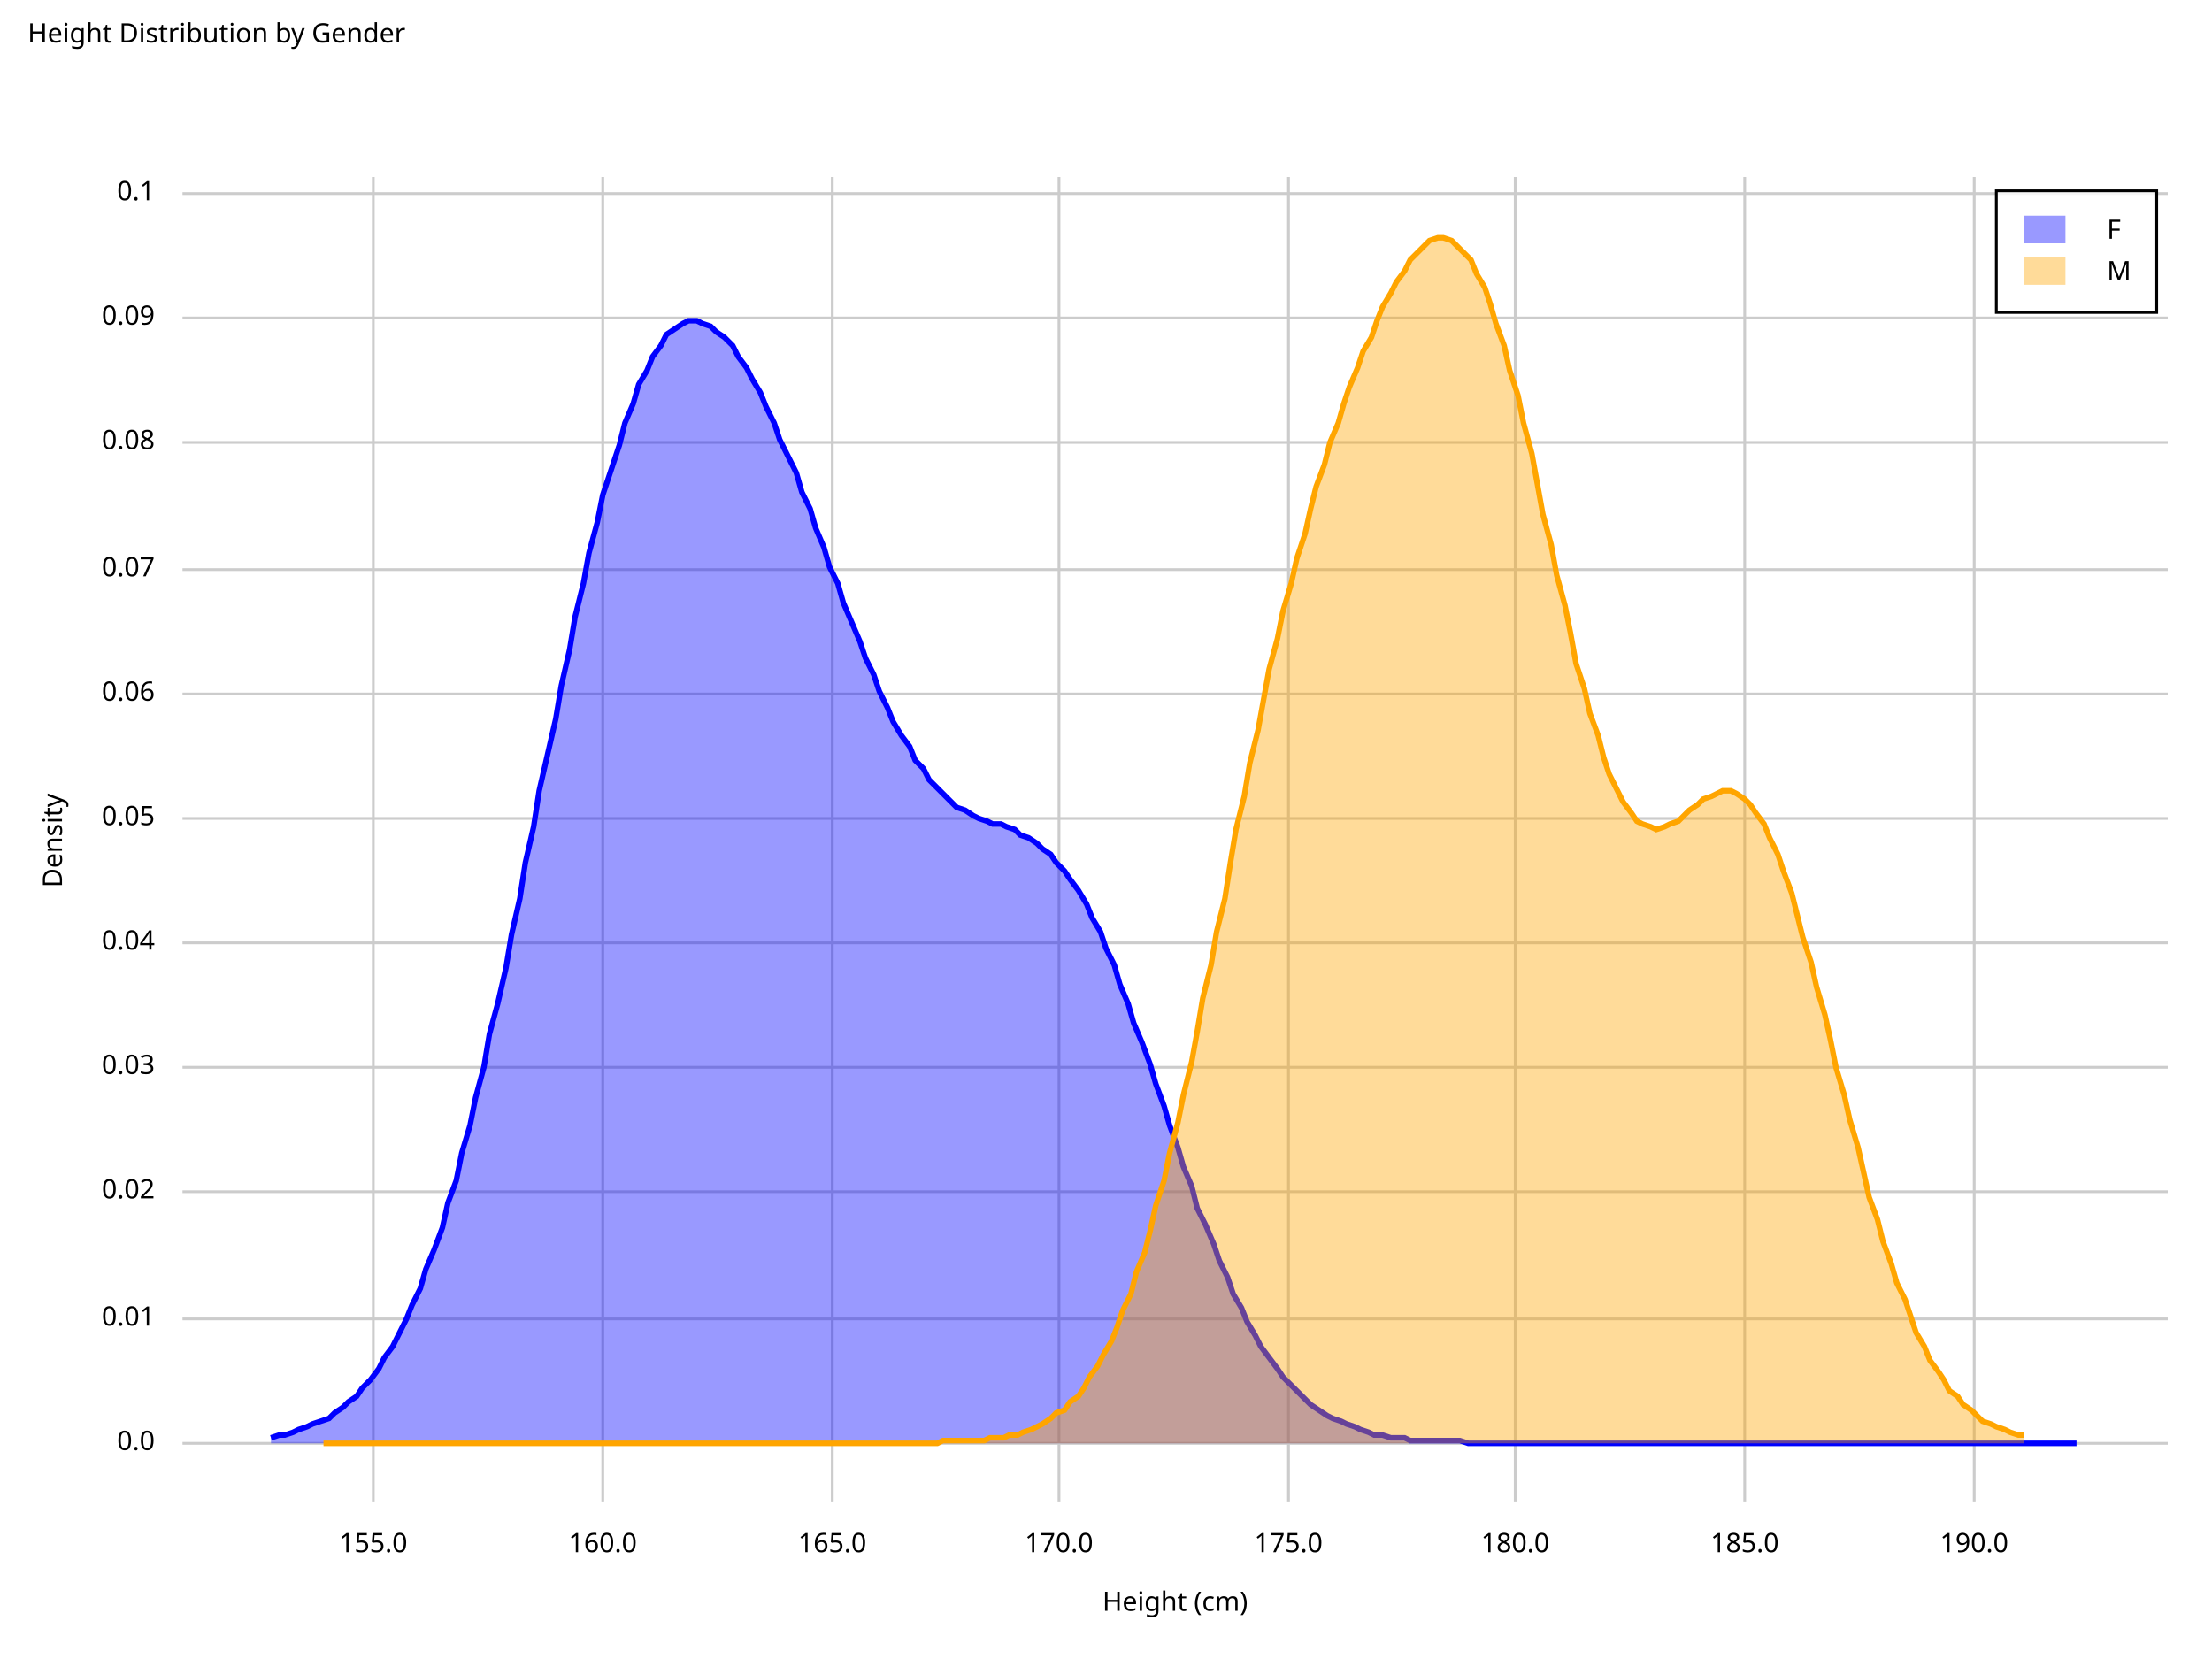
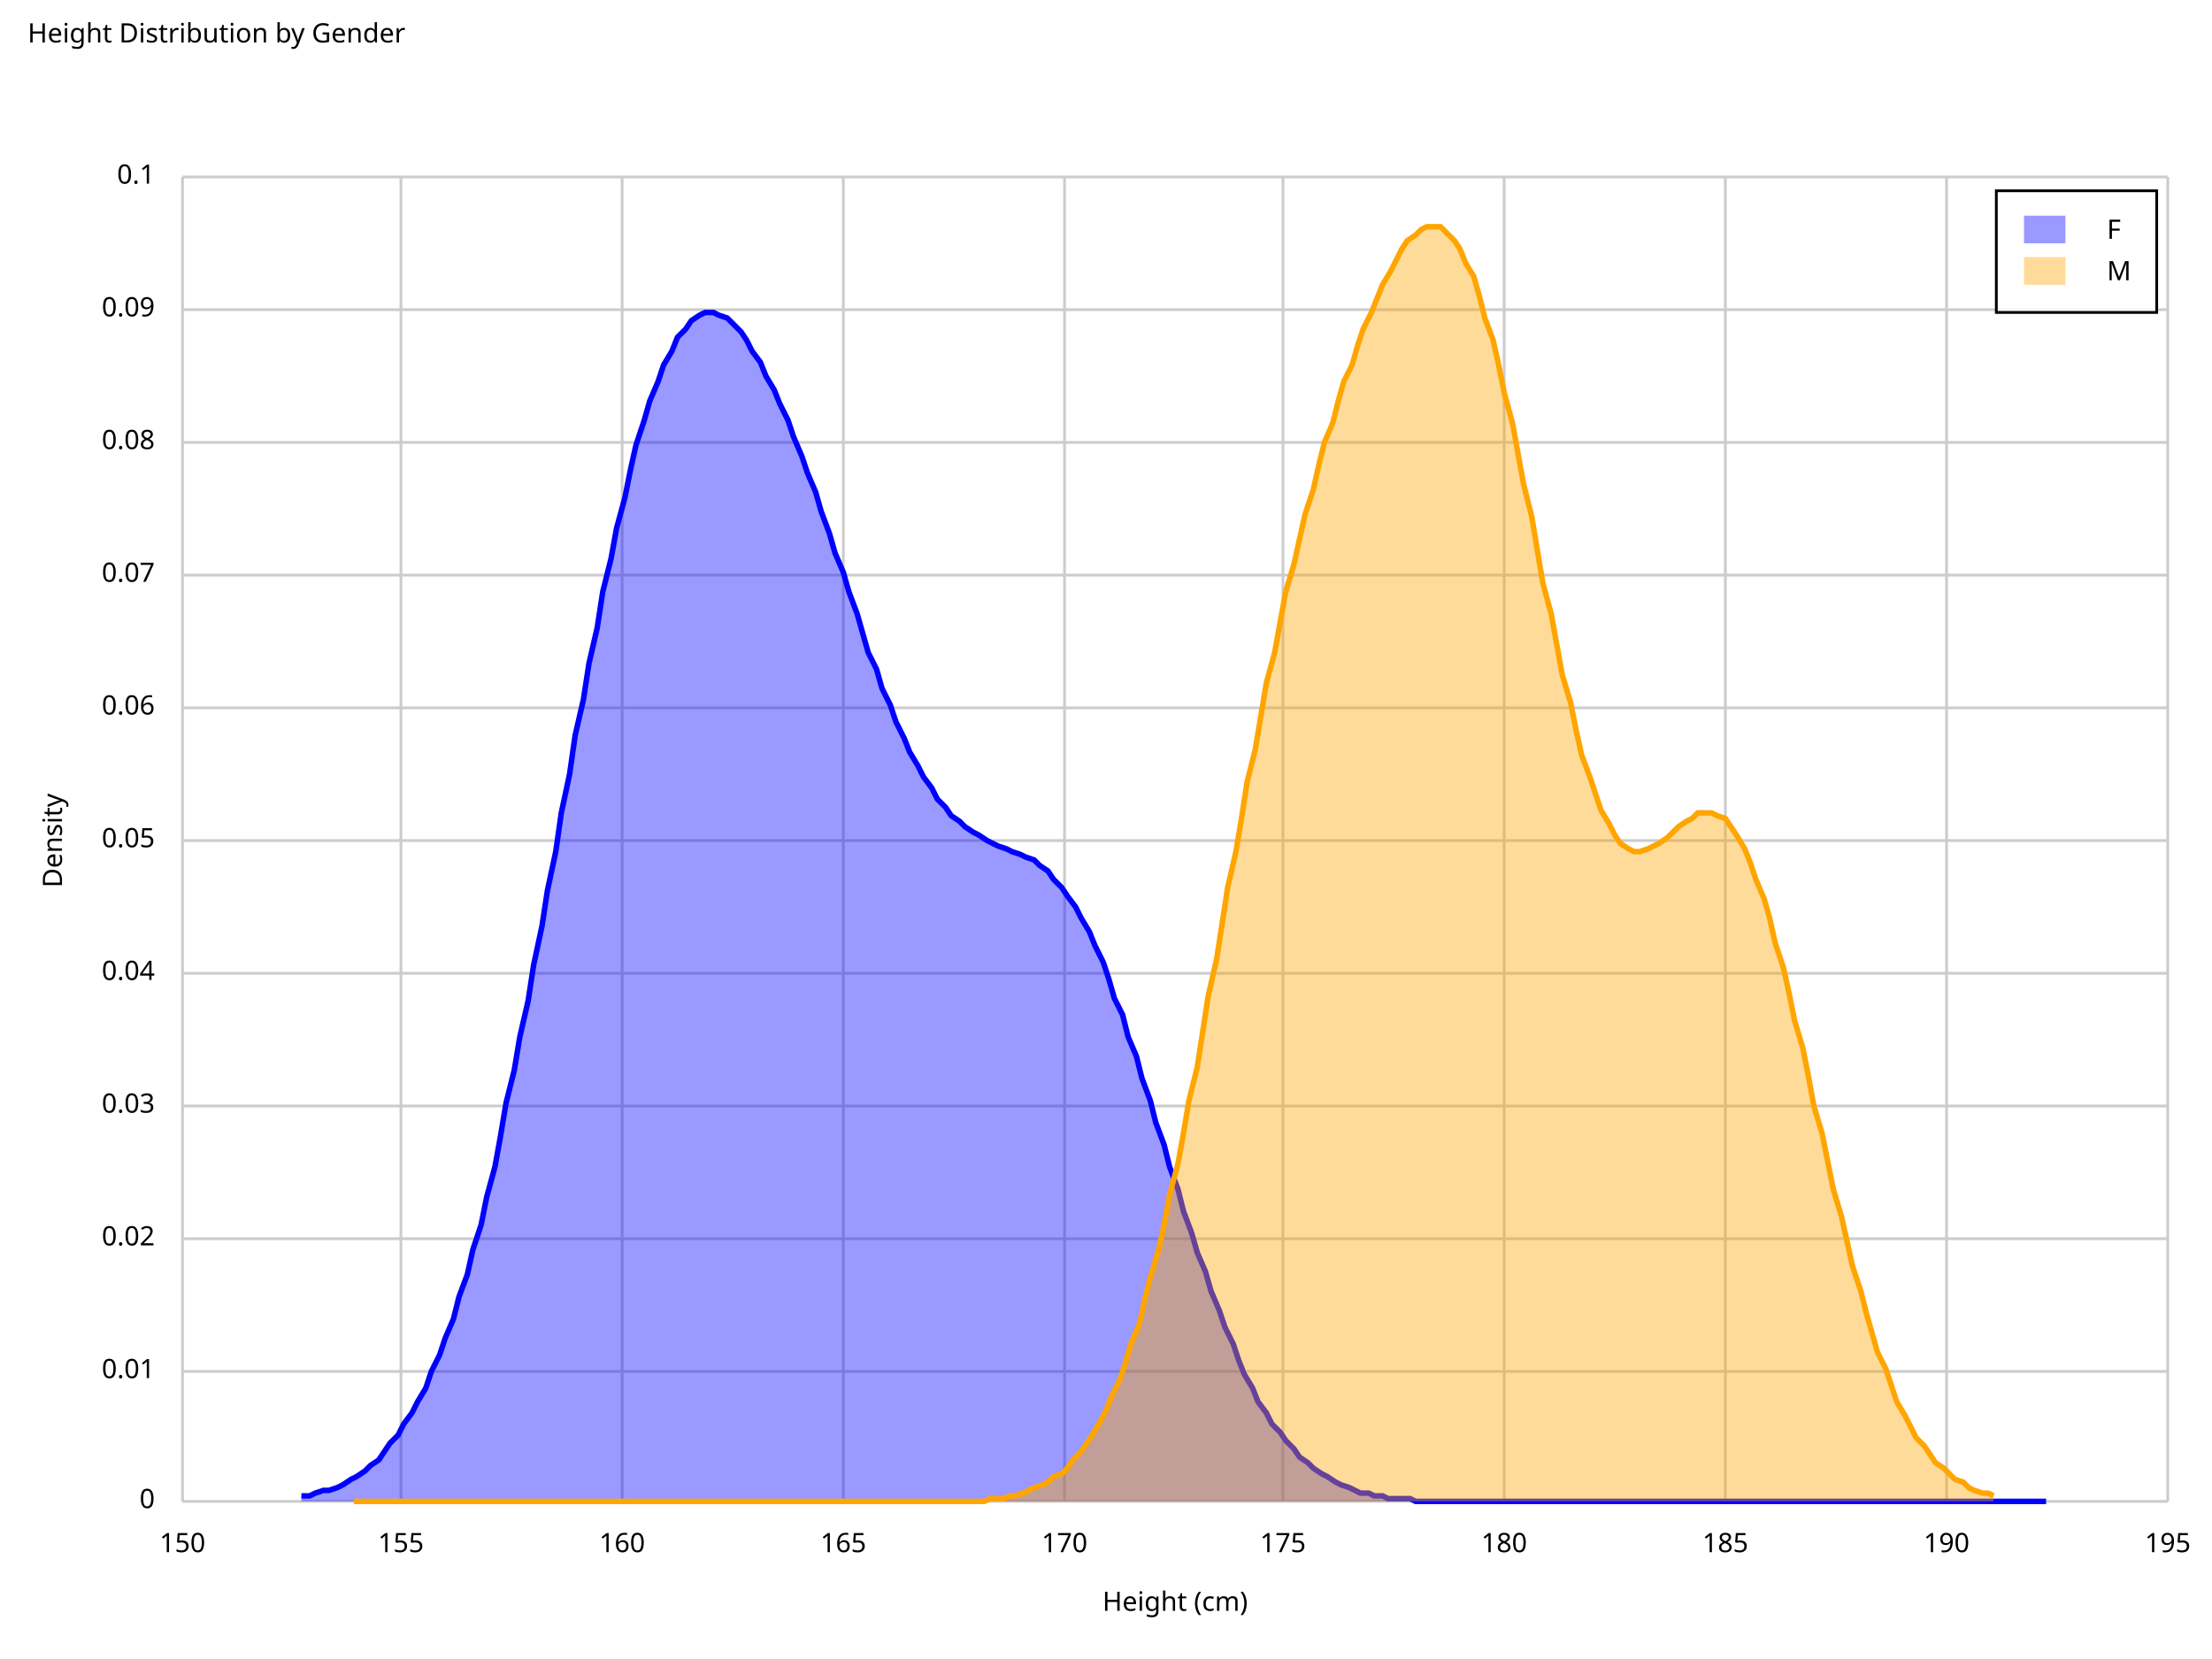
<svg xmlns="http://www.w3.org/2000/svg" width="800" height="600" viewBox="0 0 800 600">
  <rect x="0" y="0" width="800" height="600" opacity="1" fill="#FFFFFF" stroke="none" />
  <text x="10" y="8" dy="0.76em" text-anchor="start" font-family="sans-serif" font-size="9.677" opacity="1" fill="#000000">
Height Distribution by Gender
</text>
  <text x="400" y="47" dy="0.76em" text-anchor="middle" font-family="sans-serif" font-size="12.097" opacity="1" fill="#000000">

</text>
  <text x="425" y="585" dy="-0.5ex" text-anchor="middle" font-family="sans-serif" font-size="9.677" opacity="1" fill="#000000">
Height (cm)
</text>
-   <line opacity="1" stroke="#CCCCCC" stroke-width="1" x1="135" y1="543" x2="135" y2="64" />
-   <line opacity="1" stroke="#CCCCCC" stroke-width="1" x1="218" y1="543" x2="218" y2="64" />
-   <line opacity="1" stroke="#CCCCCC" stroke-width="1" x1="301" y1="543" x2="301" y2="64" />
-   <line opacity="1" stroke="#CCCCCC" stroke-width="1" x1="383" y1="543" x2="383" y2="64" />
-   <line opacity="1" stroke="#CCCCCC" stroke-width="1" x1="466" y1="543" x2="466" y2="64" />
-   <line opacity="1" stroke="#CCCCCC" stroke-width="1" x1="548" y1="543" x2="548" y2="64" />
-   <line opacity="1" stroke="#CCCCCC" stroke-width="1" x1="631" y1="543" x2="631" y2="64" />
-   <line opacity="1" stroke="#CCCCCC" stroke-width="1" x1="714" y1="543" x2="714" y2="64" />
-   <line opacity="1" stroke="#CCCCCC" stroke-width="1" x1="66" y1="522" x2="784" y2="522" />
-   <line opacity="1" stroke="#CCCCCC" stroke-width="1" x1="66" y1="477" x2="784" y2="477" />
-   <line opacity="1" stroke="#CCCCCC" stroke-width="1" x1="66" y1="431" x2="784" y2="431" />
-   <line opacity="1" stroke="#CCCCCC" stroke-width="1" x1="66" y1="386" x2="784" y2="386" />
-   <line opacity="1" stroke="#CCCCCC" stroke-width="1" x1="66" y1="341" x2="784" y2="341" />
-   <line opacity="1" stroke="#CCCCCC" stroke-width="1" x1="66" y1="296" x2="784" y2="296" />
-   <line opacity="1" stroke="#CCCCCC" stroke-width="1" x1="66" y1="251" x2="784" y2="251" />
-   <line opacity="1" stroke="#CCCCCC" stroke-width="1" x1="66" y1="206" x2="784" y2="206" />
+   <line opacity="1" stroke="#CCCCCC" stroke-width="1" x1="66" y1="543" x2="66" y2="64" />
+   <line opacity="1" stroke="#CCCCCC" stroke-width="1" x1="145" y1="543" x2="145" y2="64" />
+   <line opacity="1" stroke="#CCCCCC" stroke-width="1" x1="225" y1="543" x2="225" y2="64" />
+   <line opacity="1" stroke="#CCCCCC" stroke-width="1" x1="305" y1="543" x2="305" y2="64" />
+   <line opacity="1" stroke="#CCCCCC" stroke-width="1" x1="385" y1="543" x2="385" y2="64" />
+   <line opacity="1" stroke="#CCCCCC" stroke-width="1" x1="464" y1="543" x2="464" y2="64" />
+   <line opacity="1" stroke="#CCCCCC" stroke-width="1" x1="544" y1="543" x2="544" y2="64" />
+   <line opacity="1" stroke="#CCCCCC" stroke-width="1" x1="624" y1="543" x2="624" y2="64" />
+   <line opacity="1" stroke="#CCCCCC" stroke-width="1" x1="704" y1="543" x2="704" y2="64" />
+   <line opacity="1" stroke="#CCCCCC" stroke-width="1" x1="784" y1="543" x2="784" y2="64" />
+   <line opacity="1" stroke="#CCCCCC" stroke-width="1" x1="66" y1="543" x2="784" y2="543" />
+   <line opacity="1" stroke="#CCCCCC" stroke-width="1" x1="66" y1="496" x2="784" y2="496" />
+   <line opacity="1" stroke="#CCCCCC" stroke-width="1" x1="66" y1="448" x2="784" y2="448" />
+   <line opacity="1" stroke="#CCCCCC" stroke-width="1" x1="66" y1="400" x2="784" y2="400" />
+   <line opacity="1" stroke="#CCCCCC" stroke-width="1" x1="66" y1="352" x2="784" y2="352" />
+   <line opacity="1" stroke="#CCCCCC" stroke-width="1" x1="66" y1="304" x2="784" y2="304" />
+   <line opacity="1" stroke="#CCCCCC" stroke-width="1" x1="66" y1="256" x2="784" y2="256" />
+   <line opacity="1" stroke="#CCCCCC" stroke-width="1" x1="66" y1="208" x2="784" y2="208" />
  <line opacity="1" stroke="#CCCCCC" stroke-width="1" x1="66" y1="160" x2="784" y2="160" />
-   <line opacity="1" stroke="#CCCCCC" stroke-width="1" x1="66" y1="115" x2="784" y2="115" />
-   <line opacity="1" stroke="#CCCCCC" stroke-width="1" x1="66" y1="70" x2="784" y2="70" />
+   <line opacity="1" stroke="#CCCCCC" stroke-width="1" x1="66" y1="112" x2="784" y2="112" />
+   <line opacity="1" stroke="#CCCCCC" stroke-width="1" x1="66" y1="64" x2="784" y2="64" />
  <polyline fill="none" opacity="1" stroke="#FFFFFF" stroke-width="0" points="65,64 65,543 " />
-   <text x="56" y="522" dy="0.5ex" text-anchor="end" font-family="sans-serif" font-size="9.677" opacity="1" fill="#000000">
- 0.0
+   <text x="56" y="543" dy="0.5ex" text-anchor="end" font-family="sans-serif" font-size="9.677" opacity="1" fill="#000000">
+ 0
</text>
-   <polyline fill="none" opacity="1" stroke="#FFFFFF" stroke-width="0" points="60,522 65,522 " />
-   <text x="56" y="477" dy="0.5ex" text-anchor="end" font-family="sans-serif" font-size="9.677" opacity="1" fill="#000000">
+   <polyline fill="none" opacity="1" stroke="#FFFFFF" stroke-width="0" points="60,543 65,543 " />
+   <text x="56" y="496" dy="0.5ex" text-anchor="end" font-family="sans-serif" font-size="9.677" opacity="1" fill="#000000">
0.01
</text>
-   <polyline fill="none" opacity="1" stroke="#FFFFFF" stroke-width="0" points="60,477 65,477 " />
-   <text x="56" y="431" dy="0.5ex" text-anchor="end" font-family="sans-serif" font-size="9.677" opacity="1" fill="#000000">
+   <polyline fill="none" opacity="1" stroke="#FFFFFF" stroke-width="0" points="60,496 65,496 " />
+   <text x="56" y="448" dy="0.5ex" text-anchor="end" font-family="sans-serif" font-size="9.677" opacity="1" fill="#000000">
0.02
</text>
-   <polyline fill="none" opacity="1" stroke="#FFFFFF" stroke-width="0" points="60,431 65,431 " />
-   <text x="56" y="386" dy="0.5ex" text-anchor="end" font-family="sans-serif" font-size="9.677" opacity="1" fill="#000000">
+   <polyline fill="none" opacity="1" stroke="#FFFFFF" stroke-width="0" points="60,448 65,448 " />
+   <text x="56" y="400" dy="0.5ex" text-anchor="end" font-family="sans-serif" font-size="9.677" opacity="1" fill="#000000">
0.03
</text>
-   <polyline fill="none" opacity="1" stroke="#FFFFFF" stroke-width="0" points="60,386 65,386 " />
-   <text x="56" y="341" dy="0.5ex" text-anchor="end" font-family="sans-serif" font-size="9.677" opacity="1" fill="#000000">
+   <polyline fill="none" opacity="1" stroke="#FFFFFF" stroke-width="0" points="60,400 65,400 " />
+   <text x="56" y="352" dy="0.5ex" text-anchor="end" font-family="sans-serif" font-size="9.677" opacity="1" fill="#000000">
0.04
</text>
-   <polyline fill="none" opacity="1" stroke="#FFFFFF" stroke-width="0" points="60,341 65,341 " />
-   <text x="56" y="296" dy="0.5ex" text-anchor="end" font-family="sans-serif" font-size="9.677" opacity="1" fill="#000000">
+   <polyline fill="none" opacity="1" stroke="#FFFFFF" stroke-width="0" points="60,352 65,352 " />
+   <text x="56" y="304" dy="0.5ex" text-anchor="end" font-family="sans-serif" font-size="9.677" opacity="1" fill="#000000">
0.05
</text>
-   <polyline fill="none" opacity="1" stroke="#FFFFFF" stroke-width="0" points="60,296 65,296 " />
-   <text x="56" y="251" dy="0.5ex" text-anchor="end" font-family="sans-serif" font-size="9.677" opacity="1" fill="#000000">
+   <polyline fill="none" opacity="1" stroke="#FFFFFF" stroke-width="0" points="60,304 65,304 " />
+   <text x="56" y="256" dy="0.5ex" text-anchor="end" font-family="sans-serif" font-size="9.677" opacity="1" fill="#000000">
0.06
</text>
-   <polyline fill="none" opacity="1" stroke="#FFFFFF" stroke-width="0" points="60,251 65,251 " />
-   <text x="56" y="206" dy="0.5ex" text-anchor="end" font-family="sans-serif" font-size="9.677" opacity="1" fill="#000000">
+   <polyline fill="none" opacity="1" stroke="#FFFFFF" stroke-width="0" points="60,256 65,256 " />
+   <text x="56" y="208" dy="0.5ex" text-anchor="end" font-family="sans-serif" font-size="9.677" opacity="1" fill="#000000">
0.07
</text>
-   <polyline fill="none" opacity="1" stroke="#FFFFFF" stroke-width="0" points="60,206 65,206 " />
+   <polyline fill="none" opacity="1" stroke="#FFFFFF" stroke-width="0" points="60,208 65,208 " />
  <text x="56" y="160" dy="0.5ex" text-anchor="end" font-family="sans-serif" font-size="9.677" opacity="1" fill="#000000">
0.08
</text>
  <polyline fill="none" opacity="1" stroke="#FFFFFF" stroke-width="0" points="60,160 65,160 " />
-   <text x="56" y="115" dy="0.5ex" text-anchor="end" font-family="sans-serif" font-size="9.677" opacity="1" fill="#000000">
+   <text x="56" y="112" dy="0.5ex" text-anchor="end" font-family="sans-serif" font-size="9.677" opacity="1" fill="#000000">
0.09
</text>
-   <polyline fill="none" opacity="1" stroke="#FFFFFF" stroke-width="0" points="60,115 65,115 " />
-   <text x="56" y="70" dy="0.5ex" text-anchor="end" font-family="sans-serif" font-size="9.677" opacity="1" fill="#000000">
+   <polyline fill="none" opacity="1" stroke="#FFFFFF" stroke-width="0" points="60,112 65,112 " />
+   <text x="56" y="64" dy="0.5ex" text-anchor="end" font-family="sans-serif" font-size="9.677" opacity="1" fill="#000000">
0.1
</text>
-   <polyline fill="none" opacity="1" stroke="#FFFFFF" stroke-width="0" points="60,70 65,70 " />
+   <polyline fill="none" opacity="1" stroke="#FFFFFF" stroke-width="0" points="60,64 65,64 " />
  <polyline fill="none" opacity="1" stroke="#FFFFFF" stroke-width="0" points="66,544 784,544 " />
-   <text x="135" y="554" dy="0.76em" text-anchor="middle" font-family="sans-serif" font-size="9.677" opacity="1" fill="#000000">
- 155.0
+   <text x="66" y="554" dy="0.76em" text-anchor="middle" font-family="sans-serif" font-size="9.677" opacity="1" fill="#000000">
+ 150
</text>
-   <polyline fill="none" opacity="1" stroke="#FFFFFF" stroke-width="0" points="135,544 135,549 " />
-   <text x="218" y="554" dy="0.76em" text-anchor="middle" font-family="sans-serif" font-size="9.677" opacity="1" fill="#000000">
- 160.0
+   <polyline fill="none" opacity="1" stroke="#FFFFFF" stroke-width="0" points="66,544 66,549 " />
+   <text x="145" y="554" dy="0.76em" text-anchor="middle" font-family="sans-serif" font-size="9.677" opacity="1" fill="#000000">
+ 155
</text>
-   <polyline fill="none" opacity="1" stroke="#FFFFFF" stroke-width="0" points="218,544 218,549 " />
-   <text x="301" y="554" dy="0.76em" text-anchor="middle" font-family="sans-serif" font-size="9.677" opacity="1" fill="#000000">
- 165.0
+   <polyline fill="none" opacity="1" stroke="#FFFFFF" stroke-width="0" points="145,544 145,549 " />
+   <text x="225" y="554" dy="0.76em" text-anchor="middle" font-family="sans-serif" font-size="9.677" opacity="1" fill="#000000">
+ 160
</text>
-   <polyline fill="none" opacity="1" stroke="#FFFFFF" stroke-width="0" points="301,544 301,549 " />
-   <text x="383" y="554" dy="0.76em" text-anchor="middle" font-family="sans-serif" font-size="9.677" opacity="1" fill="#000000">
- 170.0
+   <polyline fill="none" opacity="1" stroke="#FFFFFF" stroke-width="0" points="225,544 225,549 " />
+   <text x="305" y="554" dy="0.76em" text-anchor="middle" font-family="sans-serif" font-size="9.677" opacity="1" fill="#000000">
+ 165
</text>
-   <polyline fill="none" opacity="1" stroke="#FFFFFF" stroke-width="0" points="383,544 383,549 " />
-   <text x="466" y="554" dy="0.76em" text-anchor="middle" font-family="sans-serif" font-size="9.677" opacity="1" fill="#000000">
- 175.0
+   <polyline fill="none" opacity="1" stroke="#FFFFFF" stroke-width="0" points="305,544 305,549 " />
+   <text x="385" y="554" dy="0.76em" text-anchor="middle" font-family="sans-serif" font-size="9.677" opacity="1" fill="#000000">
+ 170
</text>
-   <polyline fill="none" opacity="1" stroke="#FFFFFF" stroke-width="0" points="466,544 466,549 " />
-   <text x="548" y="554" dy="0.76em" text-anchor="middle" font-family="sans-serif" font-size="9.677" opacity="1" fill="#000000">
- 180.0
+   <polyline fill="none" opacity="1" stroke="#FFFFFF" stroke-width="0" points="385,544 385,549 " />
+   <text x="464" y="554" dy="0.76em" text-anchor="middle" font-family="sans-serif" font-size="9.677" opacity="1" fill="#000000">
+ 175
</text>
-   <polyline fill="none" opacity="1" stroke="#FFFFFF" stroke-width="0" points="548,544 548,549 " />
-   <text x="631" y="554" dy="0.76em" text-anchor="middle" font-family="sans-serif" font-size="9.677" opacity="1" fill="#000000">
- 185.0
+   <polyline fill="none" opacity="1" stroke="#FFFFFF" stroke-width="0" points="464,544 464,549 " />
+   <text x="544" y="554" dy="0.76em" text-anchor="middle" font-family="sans-serif" font-size="9.677" opacity="1" fill="#000000">
+ 180
</text>
-   <polyline fill="none" opacity="1" stroke="#FFFFFF" stroke-width="0" points="631,544 631,549 " />
-   <text x="714" y="554" dy="0.76em" text-anchor="middle" font-family="sans-serif" font-size="9.677" opacity="1" fill="#000000">
- 190.0
+   <polyline fill="none" opacity="1" stroke="#FFFFFF" stroke-width="0" points="544,544 544,549 " />
+   <text x="624" y="554" dy="0.76em" text-anchor="middle" font-family="sans-serif" font-size="9.677" opacity="1" fill="#000000">
+ 185
</text>
-   <polyline fill="none" opacity="1" stroke="#FFFFFF" stroke-width="0" points="714,544 714,549 " />
+   <polyline fill="none" opacity="1" stroke="#FFFFFF" stroke-width="0" points="624,544 624,549 " />
+   <text x="704" y="554" dy="0.76em" text-anchor="middle" font-family="sans-serif" font-size="9.677" opacity="1" fill="#000000">
+ 190
+ </text>
+   <polyline fill="none" opacity="1" stroke="#FFFFFF" stroke-width="0" points="704,544 704,549 " />
+   <text x="784" y="554" dy="0.76em" text-anchor="middle" font-family="sans-serif" font-size="9.677" opacity="1" fill="#000000">
+ 195
+ </text>
+   <polyline fill="none" opacity="1" stroke="#FFFFFF" stroke-width="0" points="784,544 784,549 " />
  <text x="20" y="304" dy="0.5ex" text-anchor="middle" font-family="sans-serif" font-size="9.677" opacity="1" fill="#000000" transform="rotate(270, 20, 304)">
Density
</text>
-   <polygon opacity="0.4" fill="#0000FF" points="98,520 101,519 103,519 106,518 108,517 111,516 113,515 116,514 119,513 121,511 124,509 126,507 129,505 131,502 134,499 137,495 139,491 142,487 144,483 147,477 149,472 152,466 154,459 157,452 160,444 162,435 165,427 167,417 170,407 172,397 175,386 177,374 180,363 183,350 185,338 188,325 190,312 193,299 195,286 198,273 201,260 203,248 206,235 208,223 211,211 213,200 216,189 218,179 221,170 224,161 226,153 229,146 231,139 234,134 236,129 239,125 241,121 244,119 247,117 249,116 252,116 254,117 257,118 259,120 262,122 265,125 267,129 270,133 272,137 275,142 277,147 280,153 282,159 285,165 288,171 290,178 293,184 295,191 298,198 300,205 303,211 305,218 308,225 311,232 313,238 316,244 318,250 321,256 323,261 326,266 329,270 331,275 334,278 336,282 339,285 341,287 344,290 346,292 349,293 352,295 354,296 357,297 359,298 362,298 364,299 367,300 369,302 372,303 375,305 377,307 380,309 382,312 385,315 387,318 390,322 393,327 395,332 398,337 400,343 403,349 405,356 408,363 410,370 413,377 416,385 418,392 421,400 423,407 426,415 428,422 431,429 433,437 436,443 439,450 441,456 444,462 446,468 449,473 451,478 454,483 456,487 459,491 462,495 464,498 467,501 469,503 472,506 474,508 477,510 480,512 482,513 485,514 487,515 490,516 492,517 495,518 497,519 500,519 503,520 505,520 508,520 510,521 513,521 515,521 518,521 520,521 523,521 526,521 528,521 531,522 533,522 536,522 538,522 541,522 544,522 546,522 549,522 551,522 554,522 556,522 559,522 561,522 564,522 567,522 569,522 572,522 574,522 577,522 579,522 582,522 584,522 587,522 590,522 592,522 595,522 597,522 600,522 602,522 605,522 608,522 610,522 613,522 615,522 618,522 620,522 623,522 625,522 628,522 631,522 633,522 636,522 638,522 641,522 643,522 646,522 648,522 651,522 654,522 656,522 659,522 661,522 664,522 666,522 669,522 672,522 674,522 677,522 679,522 682,522 684,522 687,522 689,522 692,522 695,522 697,522 700,522 702,522 705,522 707,522 710,522 712,522 715,522 718,522 720,522 723,522 725,522 728,522 730,522 733,522 736,522 738,522 741,522 743,522 746,522 748,522 751,522 751,522 748,522 746,522 743,522 741,522 738,522 736,522 733,522 730,522 728,522 725,522 723,522 720,522 718,522 715,522 712,522 710,522 707,522 705,522 702,522 700,522 697,522 695,522 692,522 689,522 687,522 684,522 682,522 679,522 677,522 674,522 672,522 669,522 666,522 664,522 661,522 659,522 656,522 654,522 651,522 648,522 646,522 643,522 641,522 638,522 636,522 633,522 631,522 628,522 625,522 623,522 620,522 618,522 615,522 613,522 610,522 608,522 605,522 602,522 600,522 597,522 595,522 592,522 590,522 587,522 584,522 582,522 579,522 577,522 574,522 572,522 569,522 567,522 564,522 561,522 559,522 556,522 554,522 551,522 549,522 546,522 544,522 541,522 538,522 536,522 533,522 531,522 528,522 526,522 523,522 520,522 518,522 515,522 513,522 510,522 508,522 505,522 503,522 500,522 497,522 495,522 492,522 490,522 487,522 485,522 482,522 480,522 477,522 474,522 472,522 469,522 467,522 464,522 462,522 459,522 456,522 454,522 451,522 449,522 446,522 444,522 441,522 439,522 436,522 433,522 431,522 428,522 426,522 423,522 421,522 418,522 416,522 413,522 410,522 408,522 405,522 403,522 400,522 398,522 395,522 393,522 390,522 387,522 385,522 382,522 380,522 377,522 375,522 372,522 369,522 367,522 364,522 362,522 359,522 357,522 354,522 352,522 349,522 346,522 344,522 341,522 339,522 336,522 334,522 331,522 329,522 326,522 323,522 321,522 318,522 316,522 313,522 311,522 308,522 305,522 303,522 300,522 298,522 295,522 293,522 290,522 288,522 285,522 282,522 280,522 277,522 275,522 272,522 270,522 267,522 265,522 262,522 259,522 257,522 254,522 252,522 249,522 247,522 244,522 241,522 239,522 236,522 234,522 231,522 229,522 226,522 224,522 221,522 218,522 216,522 213,522 211,522 208,522 206,522 203,522 201,522 198,522 195,522 193,522 190,522 188,522 185,522 183,522 180,522 177,522 175,522 172,522 170,522 167,522 165,522 162,522 160,522 157,522 154,522 152,522 149,522 147,522 144,522 142,522 139,522 137,522 134,522 131,522 129,522 126,522 124,522 121,522 119,522 116,522 113,522 111,522 108,522 106,522 103,522 101,522 98,522 " />
-   <polyline fill="none" opacity="1" stroke="#0000FF" stroke-width="2" points="98,520 101,519 103,519 106,518 108,517 111,516 113,515 116,514 119,513 121,511 124,509 126,507 129,505 131,502 134,499 137,495 139,491 142,487 144,483 147,477 149,472 152,466 154,459 157,452 160,444 162,435 165,427 167,417 170,407 172,397 175,386 177,374 180,363 183,350 185,338 188,325 190,312 193,299 195,286 198,273 201,260 203,248 206,235 208,223 211,211 213,200 216,189 218,179 221,170 224,161 226,153 229,146 231,139 234,134 236,129 239,125 241,121 244,119 247,117 249,116 252,116 254,117 257,118 259,120 262,122 265,125 267,129 270,133 272,137 275,142 277,147 280,153 282,159 285,165 288,171 290,178 293,184 295,191 298,198 300,205 303,211 305,218 308,225 311,232 313,238 316,244 318,250 321,256 323,261 326,266 329,270 331,275 334,278 336,282 339,285 341,287 344,290 346,292 349,293 352,295 354,296 357,297 359,298 362,298 364,299 367,300 369,302 372,303 375,305 377,307 380,309 382,312 385,315 387,318 390,322 393,327 395,332 398,337 400,343 403,349 405,356 408,363 410,370 413,377 416,385 418,392 421,400 423,407 426,415 428,422 431,429 433,437 436,443 439,450 441,456 444,462 446,468 449,473 451,478 454,483 456,487 459,491 462,495 464,498 467,501 469,503 472,506 474,508 477,510 480,512 482,513 485,514 487,515 490,516 492,517 495,518 497,519 500,519 503,520 505,520 508,520 510,521 513,521 515,521 518,521 520,521 523,521 526,521 528,521 531,522 533,522 536,522 538,522 541,522 544,522 546,522 549,522 551,522 554,522 556,522 559,522 561,522 564,522 567,522 569,522 572,522 574,522 577,522 579,522 582,522 584,522 587,522 590,522 592,522 595,522 597,522 600,522 602,522 605,522 608,522 610,522 613,522 615,522 618,522 620,522 623,522 625,522 628,522 631,522 633,522 636,522 638,522 641,522 643,522 646,522 648,522 651,522 654,522 656,522 659,522 661,522 664,522 666,522 669,522 672,522 674,522 677,522 679,522 682,522 684,522 687,522 689,522 692,522 695,522 697,522 700,522 702,522 705,522 707,522 710,522 712,522 715,522 718,522 720,522 723,522 725,522 728,522 730,522 733,522 736,522 738,522 741,522 743,522 746,522 748,522 751,522 " />
-   <polygon opacity="0.4" fill="#FFA500" points="117,522 119,522 122,522 124,522 127,522 129,522 132,522 134,522 136,522 139,522 141,522 144,522 146,522 148,522 151,522 153,522 156,522 158,522 160,522 163,522 165,522 168,522 170,522 173,522 175,522 177,522 180,522 182,522 185,522 187,522 189,522 192,522 194,522 197,522 199,522 201,522 204,522 206,522 209,522 211,522 214,522 216,522 218,522 221,522 223,522 226,522 228,522 230,522 233,522 235,522 238,522 240,522 242,522 245,522 247,522 250,522 252,522 255,522 257,522 259,522 262,522 264,522 267,522 269,522 271,522 274,522 276,522 279,522 281,522 283,522 286,522 288,522 291,522 293,522 295,522 298,522 300,522 303,522 305,522 308,522 310,522 312,522 315,522 317,522 320,522 322,522 324,522 327,522 329,522 332,522 334,522 336,522 339,522 341,521 344,521 346,521 349,521 351,521 353,521 356,521 358,520 361,520 363,520 365,519 368,519 370,518 373,517 375,516 377,515 380,513 382,511 385,510 387,507 390,505 392,502 394,498 397,494 399,490 402,485 404,480 406,474 409,468 411,460 414,453 416,445 418,436 421,427 423,417 426,406 428,396 431,384 433,373 435,361 438,349 440,337 443,325 445,312 447,300 450,288 452,276 455,264 457,253 459,242 462,231 464,221 467,211 469,202 472,193 474,184 476,176 479,168 481,160 484,153 486,146 488,140 491,133 493,127 496,122 498,116 500,111 503,106 505,102 508,98 510,94 513,91 515,89 517,87 520,86 522,86 525,87 527,89 529,91 532,94 534,99 537,104 539,110 541,117 544,125 546,134 549,143 551,153 554,164 556,175 558,186 561,197 563,208 566,219 568,229 570,240 573,249 575,258 578,266 580,274 582,280 585,286 587,290 590,294 592,297 594,298 597,299 599,300 602,299 604,298 607,297 609,295 611,293 614,291 616,289 619,288 621,287 623,286 626,286 628,287 631,289 633,291 635,294 638,298 640,303 643,309 645,315 648,323 650,331 652,339 655,348 657,357 660,367 662,376 664,386 667,396 669,405 672,415 674,424 676,433 679,441 681,449 684,457 686,464 689,470 691,476 693,482 696,487 698,492 701,496 703,499 705,503 708,505 710,508 713,510 715,512 717,514 720,515 722,516 725,517 727,518 730,519 732,519 732,522 730,522 727,522 725,522 722,522 720,522 717,522 715,522 713,522 710,522 708,522 705,522 703,522 701,522 698,522 696,522 693,522 691,522 689,522 686,522 684,522 681,522 679,522 676,522 674,522 672,522 669,522 667,522 664,522 662,522 660,522 657,522 655,522 652,522 650,522 648,522 645,522 643,522 640,522 638,522 635,522 633,522 631,522 628,522 626,522 623,522 621,522 619,522 616,522 614,522 611,522 609,522 607,522 604,522 602,522 599,522 597,522 594,522 592,522 590,522 587,522 585,522 582,522 580,522 578,522 575,522 573,522 570,522 568,522 566,522 563,522 561,522 558,522 556,522 554,522 551,522 549,522 546,522 544,522 541,522 539,522 537,522 534,522 532,522 529,522 527,522 525,522 522,522 520,522 517,522 515,522 513,522 510,522 508,522 505,522 503,522 500,522 498,522 496,522 493,522 491,522 488,522 486,522 484,522 481,522 479,522 476,522 474,522 472,522 469,522 467,522 464,522 462,522 459,522 457,522 455,522 452,522 450,522 447,522 445,522 443,522 440,522 438,522 435,522 433,522 431,522 428,522 426,522 423,522 421,522 418,522 416,522 414,522 411,522 409,522 406,522 404,522 402,522 399,522 397,522 394,522 392,522 390,522 387,522 385,522 382,522 380,522 377,522 375,522 373,522 370,522 368,522 365,522 363,522 361,522 358,522 356,522 353,522 351,522 349,522 346,522 344,522 341,522 339,522 336,522 334,522 332,522 329,522 327,522 324,522 322,522 320,522 317,522 315,522 312,522 310,522 308,522 305,522 303,522 300,522 298,522 295,522 293,522 291,522 288,522 286,522 283,522 281,522 279,522 276,522 274,522 271,522 269,522 267,522 264,522 262,522 259,522 257,522 255,522 252,522 250,522 247,522 245,522 242,522 240,522 238,522 235,522 233,522 230,522 228,522 226,522 223,522 221,522 218,522 216,522 214,522 211,522 209,522 206,522 204,522 201,522 199,522 197,522 194,522 192,522 189,522 187,522 185,522 182,522 180,522 177,522 175,522 173,522 170,522 168,522 165,522 163,522 160,522 158,522 156,522 153,522 151,522 148,522 146,522 144,522 141,522 139,522 136,522 134,522 132,522 129,522 127,522 124,522 122,522 119,522 117,522 " />
-   <polyline fill="none" opacity="1" stroke="#FFA500" stroke-width="2" points="117,522 119,522 122,522 124,522 127,522 129,522 132,522 134,522 136,522 139,522 141,522 144,522 146,522 148,522 151,522 153,522 156,522 158,522 160,522 163,522 165,522 168,522 170,522 173,522 175,522 177,522 180,522 182,522 185,522 187,522 189,522 192,522 194,522 197,522 199,522 201,522 204,522 206,522 209,522 211,522 214,522 216,522 218,522 221,522 223,522 226,522 228,522 230,522 233,522 235,522 238,522 240,522 242,522 245,522 247,522 250,522 252,522 255,522 257,522 259,522 262,522 264,522 267,522 269,522 271,522 274,522 276,522 279,522 281,522 283,522 286,522 288,522 291,522 293,522 295,522 298,522 300,522 303,522 305,522 308,522 310,522 312,522 315,522 317,522 320,522 322,522 324,522 327,522 329,522 332,522 334,522 336,522 339,522 341,521 344,521 346,521 349,521 351,521 353,521 356,521 358,520 361,520 363,520 365,519 368,519 370,518 373,517 375,516 377,515 380,513 382,511 385,510 387,507 390,505 392,502 394,498 397,494 399,490 402,485 404,480 406,474 409,468 411,460 414,453 416,445 418,436 421,427 423,417 426,406 428,396 431,384 433,373 435,361 438,349 440,337 443,325 445,312 447,300 450,288 452,276 455,264 457,253 459,242 462,231 464,221 467,211 469,202 472,193 474,184 476,176 479,168 481,160 484,153 486,146 488,140 491,133 493,127 496,122 498,116 500,111 503,106 505,102 508,98 510,94 513,91 515,89 517,87 520,86 522,86 525,87 527,89 529,91 532,94 534,99 537,104 539,110 541,117 544,125 546,134 549,143 551,153 554,164 556,175 558,186 561,197 563,208 566,219 568,229 570,240 573,249 575,258 578,266 580,274 582,280 585,286 587,290 590,294 592,297 594,298 597,299 599,300 602,299 604,298 607,297 609,295 611,293 614,291 616,289 619,288 621,287 623,286 626,286 628,287 631,289 633,291 635,294 638,298 640,303 643,309 645,315 648,323 650,331 652,339 655,348 657,357 660,367 662,376 664,386 667,396 669,405 672,415 674,424 676,433 679,441 681,449 684,457 686,464 689,470 691,476 693,482 696,487 698,492 701,496 703,499 705,503 708,505 710,508 713,510 715,512 717,514 720,515 722,516 725,517 727,518 730,519 732,519 " />
+   <polygon opacity="0.4" fill="#0000FF" points="109,541 112,541 114,540 117,539 119,539 122,538 124,537 127,535 129,534 132,532 134,530 137,528 139,525 141,522 144,519 146,515 149,511 151,507 154,502 156,496 159,490 161,484 164,477 166,469 169,461 171,452 174,443 176,433 179,422 181,411 183,399 186,387 188,375 191,362 193,349 196,335 198,322 201,308 203,294 206,280 208,266 211,253 213,240 216,227 218,214 221,202 223,191 226,180 228,170 230,161 233,152 235,145 238,138 240,132 243,127 245,122 248,119 250,116 253,114 255,113 258,113 260,114 263,115 265,117 268,120 270,123 272,127 275,131 277,136 280,141 282,146 285,152 287,158 290,165 292,171 295,178 297,185 300,193 302,200 305,207 307,214 310,222 312,229 314,236 317,242 319,249 322,255 324,261 327,267 329,272 332,277 334,281 337,285 339,289 342,292 344,295 347,297 349,299 352,301 354,302 357,304 359,305 361,306 364,307 366,308 369,309 371,310 374,311 376,313 379,315 381,318 384,321 386,324 389,328 391,332 394,337 396,342 399,348 401,354 403,361 406,367 408,375 411,382 413,390 416,398 418,406 421,414 423,422 426,430 428,438 431,446 433,453 436,460 438,467 441,474 443,480 446,486 448,492 450,497 453,502 455,507 458,511 460,515 463,518 465,521 468,524 470,527 473,529 475,531 478,533 480,534 483,536 485,537 488,538 490,539 492,540 495,540 497,541 500,541 502,542 505,542 507,542 510,542 512,543 515,543 517,543 520,543 522,543 525,543 527,543 530,543 532,543 535,543 537,543 539,543 542,543 544,543 547,543 549,543 552,543 554,543 557,543 559,543 562,543 564,543 567,543 569,543 572,543 574,543 577,543 579,543 581,543 584,543 586,543 589,543 591,543 594,543 596,543 599,543 601,543 604,543 606,543 609,543 611,543 614,543 616,543 619,543 621,543 623,543 626,543 628,543 631,543 633,543 636,543 638,543 641,543 643,543 646,543 648,543 651,543 653,543 656,543 658,543 661,543 663,543 666,543 668,543 670,543 673,543 675,543 678,543 680,543 683,543 685,543 688,543 690,543 693,543 695,543 698,543 700,543 703,543 705,543 708,543 710,543 712,543 715,543 717,543 720,543 722,543 725,543 727,543 730,543 732,543 735,543 737,543 740,543 740,543 737,543 735,543 732,543 730,543 727,543 725,543 722,543 720,543 717,543 715,543 712,543 710,543 708,543 705,543 703,543 700,543 698,543 695,543 693,543 690,543 688,543 685,543 683,543 680,543 678,543 675,543 673,543 670,543 668,543 666,543 663,543 661,543 658,543 656,543 653,543 651,543 648,543 646,543 643,543 641,543 638,543 636,543 633,543 631,543 628,543 626,543 623,543 621,543 619,543 616,543 614,543 611,543 609,543 606,543 604,543 601,543 599,543 596,543 594,543 591,543 589,543 586,543 584,543 581,543 579,543 577,543 574,543 572,543 569,543 567,543 564,543 562,543 559,543 557,543 554,543 552,543 549,543 547,543 544,543 542,543 539,543 537,543 535,543 532,543 530,543 527,543 525,543 522,543 520,543 517,543 515,543 512,543 510,543 507,543 505,543 502,543 500,543 497,543 495,543 492,543 490,543 488,543 485,543 483,543 480,543 478,543 475,543 473,543 470,543 468,543 465,543 463,543 460,543 458,543 455,543 453,543 450,543 448,543 446,543 443,543 441,543 438,543 436,543 433,543 431,543 428,543 426,543 423,543 421,543 418,543 416,543 413,543 411,543 408,543 406,543 403,543 401,543 399,543 396,543 394,543 391,543 389,543 386,543 384,543 381,543 379,543 376,543 374,543 371,543 369,543 366,543 364,543 361,543 359,543 357,543 354,543 352,543 349,543 347,543 344,543 342,543 339,543 337,543 334,543 332,543 329,543 327,543 324,543 322,543 319,543 317,543 314,543 312,543 310,543 307,543 305,543 302,543 300,543 297,543 295,543 292,543 290,543 287,543 285,543 282,543 280,543 277,543 275,543 272,543 270,543 268,543 265,543 263,543 260,543 258,543 255,543 253,543 250,543 248,543 245,543 243,543 240,543 238,543 235,543 233,543 230,543 228,543 226,543 223,543 221,543 218,543 216,543 213,543 211,543 208,543 206,543 203,543 201,543 198,543 196,543 193,543 191,543 188,543 186,543 183,543 181,543 179,543 176,543 174,543 171,543 169,543 166,543 164,543 161,543 159,543 156,543 154,543 151,543 149,543 146,543 144,543 141,543 139,543 137,543 134,543 132,543 129,543 127,543 124,543 122,543 119,543 117,543 114,543 112,543 109,543 " />
+   <polyline fill="none" opacity="1" stroke="#0000FF" stroke-width="2" points="109,541 112,541 114,540 117,539 119,539 122,538 124,537 127,535 129,534 132,532 134,530 137,528 139,525 141,522 144,519 146,515 149,511 151,507 154,502 156,496 159,490 161,484 164,477 166,469 169,461 171,452 174,443 176,433 179,422 181,411 183,399 186,387 188,375 191,362 193,349 196,335 198,322 201,308 203,294 206,280 208,266 211,253 213,240 216,227 218,214 221,202 223,191 226,180 228,170 230,161 233,152 235,145 238,138 240,132 243,127 245,122 248,119 250,116 253,114 255,113 258,113 260,114 263,115 265,117 268,120 270,123 272,127 275,131 277,136 280,141 282,146 285,152 287,158 290,165 292,171 295,178 297,185 300,193 302,200 305,207 307,214 310,222 312,229 314,236 317,242 319,249 322,255 324,261 327,267 329,272 332,277 334,281 337,285 339,289 342,292 344,295 347,297 349,299 352,301 354,302 357,304 359,305 361,306 364,307 366,308 369,309 371,310 374,311 376,313 379,315 381,318 384,321 386,324 389,328 391,332 394,337 396,342 399,348 401,354 403,361 406,367 408,375 411,382 413,390 416,398 418,406 421,414 423,422 426,430 428,438 431,446 433,453 436,460 438,467 441,474 443,480 446,486 448,492 450,497 453,502 455,507 458,511 460,515 463,518 465,521 468,524 470,527 473,529 475,531 478,533 480,534 483,536 485,537 488,538 490,539 492,540 495,540 497,541 500,541 502,542 505,542 507,542 510,542 512,543 515,543 517,543 520,543 522,543 525,543 527,543 530,543 532,543 535,543 537,543 539,543 542,543 544,543 547,543 549,543 552,543 554,543 557,543 559,543 562,543 564,543 567,543 569,543 572,543 574,543 577,543 579,543 581,543 584,543 586,543 589,543 591,543 594,543 596,543 599,543 601,543 604,543 606,543 609,543 611,543 614,543 616,543 619,543 621,543 623,543 626,543 628,543 631,543 633,543 636,543 638,543 641,543 643,543 646,543 648,543 651,543 653,543 656,543 658,543 661,543 663,543 666,543 668,543 670,543 673,543 675,543 678,543 680,543 683,543 685,543 688,543 690,543 693,543 695,543 698,543 700,543 703,543 705,543 708,543 710,543 712,543 715,543 717,543 720,543 722,543 725,543 727,543 730,543 732,543 735,543 737,543 740,543 " />
+   <polygon opacity="0.4" fill="#FFA500" points="128,543 130,543 132,543 135,543 137,543 139,543 142,543 144,543 146,543 149,543 151,543 153,543 156,543 158,543 160,543 163,543 165,543 167,543 170,543 172,543 174,543 176,543 179,543 181,543 183,543 186,543 188,543 190,543 193,543 195,543 197,543 200,543 202,543 204,543 207,543 209,543 211,543 214,543 216,543 218,543 221,543 223,543 225,543 228,543 230,543 232,543 235,543 237,543 239,543 242,543 244,543 246,543 249,543 251,543 253,543 256,543 258,543 260,543 263,543 265,543 267,543 270,543 272,543 274,543 277,543 279,543 281,543 284,543 286,543 288,543 291,543 293,543 295,543 298,543 300,543 302,543 305,543 307,543 309,543 312,543 314,543 316,543 319,543 321,543 323,543 326,543 328,543 330,543 333,543 335,543 337,543 340,543 342,543 344,543 346,543 349,543 351,543 353,543 356,543 358,542 360,542 363,542 365,541 367,541 370,540 372,539 374,538 377,537 379,536 381,534 384,533 386,531 388,528 391,525 393,522 395,519 398,514 400,510 402,505 405,499 407,493 409,486 412,479 414,470 416,462 419,452 421,443 423,432 426,421 428,410 430,398 433,386 435,373 437,360 440,347 442,334 444,321 447,308 449,296 451,283 454,271 456,259 458,247 461,236 463,225 465,214 468,204 470,195 472,186 475,177 477,168 479,160 482,153 484,145 486,138 489,132 491,125 493,119 496,113 498,108 500,103 503,98 505,94 507,90 509,87 512,85 514,83 516,82 519,82 521,82 523,84 526,87 528,90 530,95 533,100 535,107 537,115 540,123 542,132 544,142 547,153 549,164 551,175 554,187 556,199 558,211 561,222 563,233 565,244 568,254 570,264 572,273 575,281 577,287 579,293 582,298 584,302 586,305 589,307 591,308 593,308 596,307 598,306 600,305 603,303 605,301 607,299 610,297 612,296 614,294 617,294 619,294 621,295 624,296 626,299 628,302 631,307 633,312 635,318 638,325 640,332 642,341 645,350 647,359 649,369 652,379 654,389 656,400 659,410 661,420 663,430 666,440 668,449 670,458 673,467 675,475 677,482 679,489 682,495 684,501 686,507 689,512 691,516 693,520 696,523 698,526 700,529 703,531 705,533 707,535 710,536 712,538 714,539 717,540 719,540 721,541 721,543 719,543 717,543 714,543 712,543 710,543 707,543 705,543 703,543 700,543 698,543 696,543 693,543 691,543 689,543 686,543 684,543 682,543 679,543 677,543 675,543 673,543 670,543 668,543 666,543 663,543 661,543 659,543 656,543 654,543 652,543 649,543 647,543 645,543 642,543 640,543 638,543 635,543 633,543 631,543 628,543 626,543 624,543 621,543 619,543 617,543 614,543 612,543 610,543 607,543 605,543 603,543 600,543 598,543 596,543 593,543 591,543 589,543 586,543 584,543 582,543 579,543 577,543 575,543 572,543 570,543 568,543 565,543 563,543 561,543 558,543 556,543 554,543 551,543 549,543 547,543 544,543 542,543 540,543 537,543 535,543 533,543 530,543 528,543 526,543 523,543 521,543 519,543 516,543 514,543 512,543 509,543 507,543 505,543 503,543 500,543 498,543 496,543 493,543 491,543 489,543 486,543 484,543 482,543 479,543 477,543 475,543 472,543 470,543 468,543 465,543 463,543 461,543 458,543 456,543 454,543 451,543 449,543 447,543 444,543 442,543 440,543 437,543 435,543 433,543 430,543 428,543 426,543 423,543 421,543 419,543 416,543 414,543 412,543 409,543 407,543 405,543 402,543 400,543 398,543 395,543 393,543 391,543 388,543 386,543 384,543 381,543 379,543 377,543 374,543 372,543 370,543 367,543 365,543 363,543 360,543 358,543 356,543 353,543 351,543 349,543 346,543 344,543 342,543 340,543 337,543 335,543 333,543 330,543 328,543 326,543 323,543 321,543 319,543 316,543 314,543 312,543 309,543 307,543 305,543 302,543 300,543 298,543 295,543 293,543 291,543 288,543 286,543 284,543 281,543 279,543 277,543 274,543 272,543 270,543 267,543 265,543 263,543 260,543 258,543 256,543 253,543 251,543 249,543 246,543 244,543 242,543 239,543 237,543 235,543 232,543 230,543 228,543 225,543 223,543 221,543 218,543 216,543 214,543 211,543 209,543 207,543 204,543 202,543 200,543 197,543 195,543 193,543 190,543 188,543 186,543 183,543 181,543 179,543 176,543 174,543 172,543 170,543 167,543 165,543 163,543 160,543 158,543 156,543 153,543 151,543 149,543 146,543 144,543 142,543 139,543 137,543 135,543 132,543 130,543 128,543 " />
+   <polyline fill="none" opacity="1" stroke="#FFA500" stroke-width="2" points="128,543 130,543 132,543 135,543 137,543 139,543 142,543 144,543 146,543 149,543 151,543 153,543 156,543 158,543 160,543 163,543 165,543 167,543 170,543 172,543 174,543 176,543 179,543 181,543 183,543 186,543 188,543 190,543 193,543 195,543 197,543 200,543 202,543 204,543 207,543 209,543 211,543 214,543 216,543 218,543 221,543 223,543 225,543 228,543 230,543 232,543 235,543 237,543 239,543 242,543 244,543 246,543 249,543 251,543 253,543 256,543 258,543 260,543 263,543 265,543 267,543 270,543 272,543 274,543 277,543 279,543 281,543 284,543 286,543 288,543 291,543 293,543 295,543 298,543 300,543 302,543 305,543 307,543 309,543 312,543 314,543 316,543 319,543 321,543 323,543 326,543 328,543 330,543 333,543 335,543 337,543 340,543 342,543 344,543 346,543 349,543 351,543 353,543 356,543 358,542 360,542 363,542 365,541 367,541 370,540 372,539 374,538 377,537 379,536 381,534 384,533 386,531 388,528 391,525 393,522 395,519 398,514 400,510 402,505 405,499 407,493 409,486 412,479 414,470 416,462 419,452 421,443 423,432 426,421 428,410 430,398 433,386 435,373 437,360 440,347 442,334 444,321 447,308 449,296 451,283 454,271 456,259 458,247 461,236 463,225 465,214 468,204 470,195 472,186 475,177 477,168 479,160 482,153 484,145 486,138 489,132 491,125 493,119 496,113 498,108 500,103 503,98 505,94 507,90 509,87 512,85 514,83 516,82 519,82 521,82 523,84 526,87 528,90 530,95 533,100 535,107 537,115 540,123 542,132 544,142 547,153 549,164 551,175 554,187 556,199 558,211 561,222 563,233 565,244 568,254 570,264 572,273 575,281 577,287 579,293 582,298 584,302 586,305 589,307 591,308 593,308 596,307 598,306 600,305 603,303 605,301 607,299 610,297 612,296 614,294 617,294 619,294 621,295 624,296 626,299 628,302 631,307 633,312 635,318 638,325 640,332 642,341 645,350 647,359 649,369 652,379 654,389 656,400 659,410 661,420 663,430 666,440 668,449 670,458 673,467 675,475 677,482 679,489 682,495 684,501 686,507 689,512 691,516 693,520 696,523 698,526 700,529 703,531 705,533 707,535 710,536 712,538 714,539 717,540 719,540 721,541 " />
  <rect x="722" y="69" width="58" height="44" opacity="0.8" fill="#FFFFFF" stroke="none" />
  <rect x="722" y="69" width="58" height="44" opacity="1" fill="none" stroke="#000000" />
  <text x="762" y="79" dy="0.76em" text-anchor="start" font-family="sans-serif" font-size="9.677" opacity="1" fill="#000000">
F
</text>
  <text x="762" y="94" dy="0.76em" text-anchor="start" font-family="sans-serif" font-size="9.677" opacity="1" fill="#000000">
M
</text>
  <rect x="732" y="78" width="15" height="10" opacity="0.4" fill="#0000FF" stroke="none" />
  <rect x="732" y="93" width="15" height="10" opacity="0.4" fill="#FFA500" stroke="none" />
</svg>
